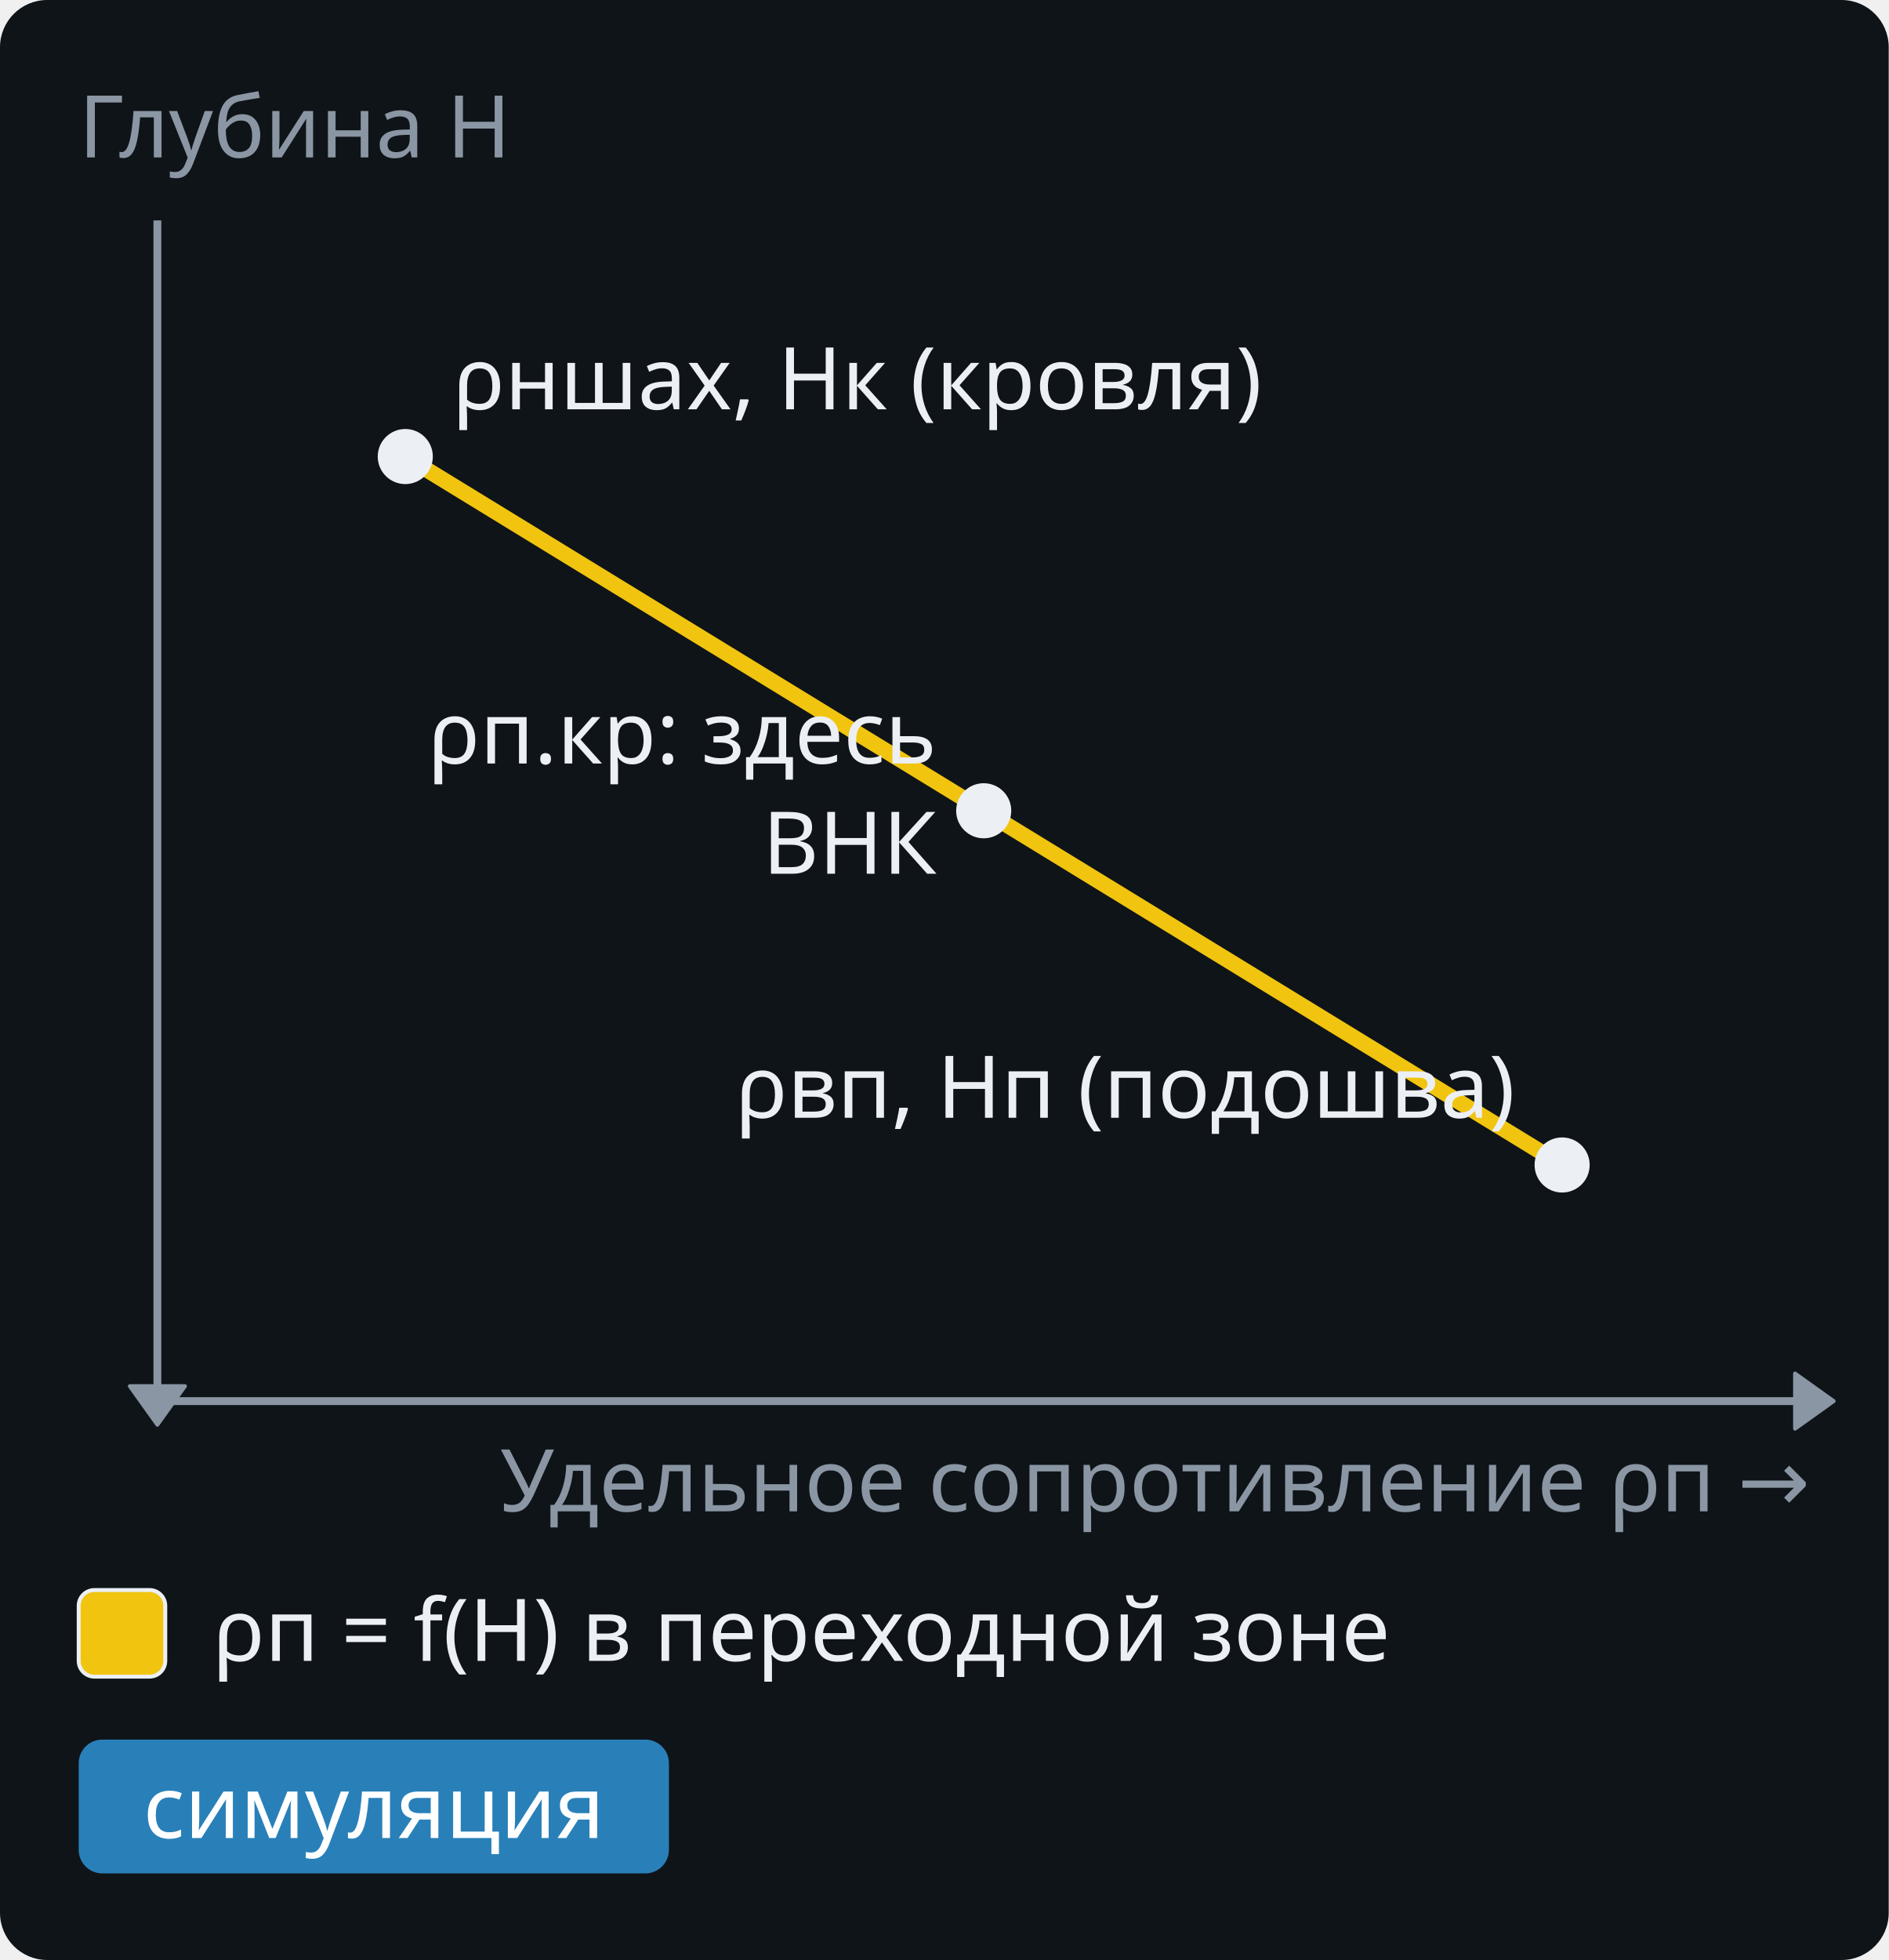
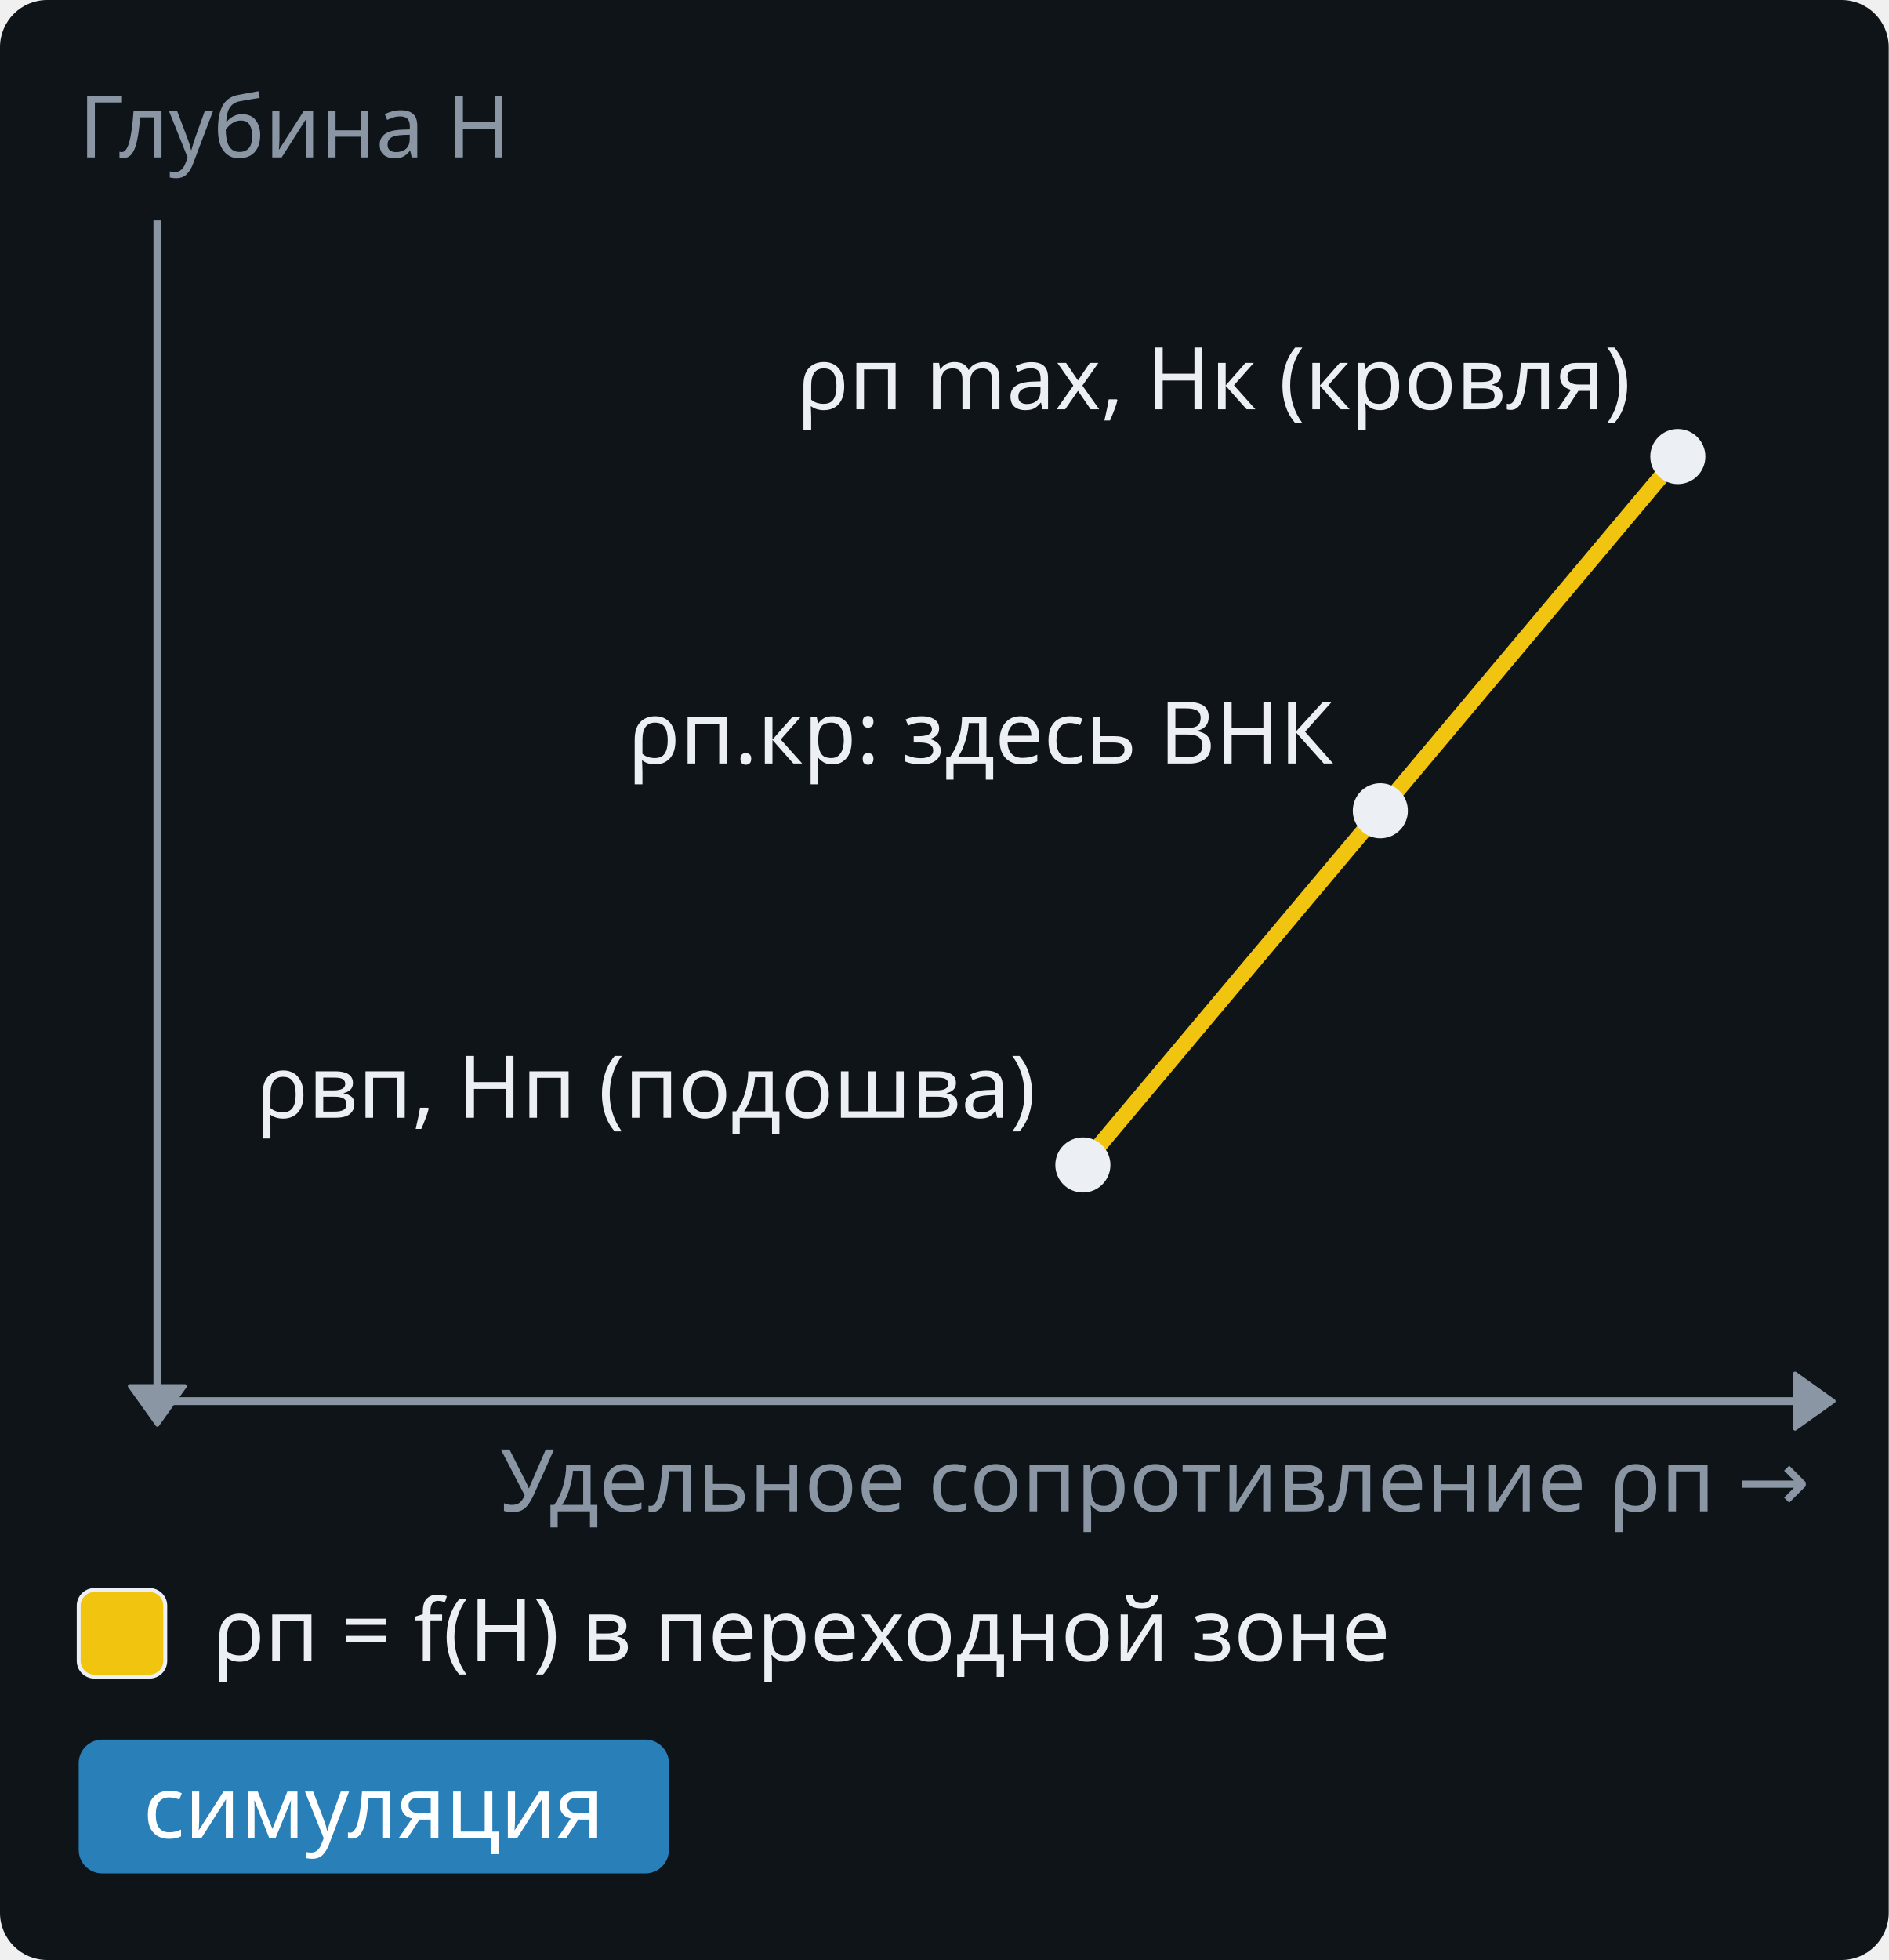
<svg xmlns="http://www.w3.org/2000/svg" viewBox="0 0 480 498" width="480" height="498" font-family="Segoe UI, sans-serif" role="img">
  <rect x="0.0" y="0.0" width="480.0" height="498.0" rx="12" fill="#0F1419" stroke="none" />
  <text x="20.0" y="40.0" fill="#8A96A3" font-size="22" font-weight="400" text-anchor="start">Глубина Н</text>
  <line x1="40.0" y1="56.0" x2="40.0" y2="352.2" stroke="#8A96A3" stroke-width="2" />
  <path d="M40.0,362.0 L33.0,352.2 L47.0,352.2 Z" fill="#8A96A3" stroke="#8A96A3" stroke-width="1" stroke-linejoin="round" />
  <line x1="40.0" y1="356.0" x2="456.2" y2="356.0" stroke="#8A96A3" stroke-width="2" />
  <path d="M466.0,356.0 L456.2,363.0 L456.2,349.0 Z" fill="#8A96A3" stroke="#8A96A3" stroke-width="1" stroke-linejoin="round" />
-   <path d="M103.0,116.0 L397.0,296.0" fill="none" stroke="#F1C40F" stroke-width="4" stroke-linejoin="round" />
-   <circle cx="103.0" cy="116.0" r="7" fill="#ECEFF4" />
-   <text x="115.0" y="104.0" fill="#ECEFF4" font-size="22" font-weight="400" text-anchor="start">ρншах, Нк (кровля)</text>
-   <circle cx="250.0" cy="206.0" r="7" fill="#ECEFF4" />
-   <text x="238.0" y="194.0" fill="#ECEFF4" font-size="22" font-weight="400" text-anchor="end">ρп.кр: здесь</text>
-   <text x="238.0" y="222.0" fill="#ECEFF4" font-size="22" font-weight="400" text-anchor="end">ВНК</text>
-   <circle cx="397.0" cy="296.0" r="7" fill="#ECEFF4" />
-   <text x="385.0" y="284.0" fill="#ECEFF4" font-size="22" font-weight="400" text-anchor="end">ρвп, Нп (подошва)</text>
+   <path d="M426.4,116.0 L275.2,296.0" fill="none" stroke="#F1C40F" stroke-width="4" stroke-linejoin="round" />
+   <circle cx="426.4" cy="116.0" r="7" fill="#ECEFF4" />
+   <text x="414.4" y="104.0" fill="#ECEFF4" font-size="22" font-weight="400" text-anchor="end">ρп max, Нк (кровля)</text>
+   <circle cx="350.8" cy="206.0" r="7" fill="#ECEFF4" />
+   <text x="338.8" y="194.0" fill="#ECEFF4" font-size="22" font-weight="400" text-anchor="end">ρп.кр: здесь ВНК</text>
+   <circle cx="275.2" cy="296.0" r="7" fill="#ECEFF4" />
+   <text x="263.2" y="284.0" fill="#ECEFF4" font-size="22" font-weight="400" text-anchor="end">ρвп, Нп (подошва)</text>
  <text x="460.0" y="384.0" fill="#8A96A3" font-size="22" font-weight="400" text-anchor="end">Удельное сопротивление ρп →</text>
  <rect x="20.0" y="404.0" width="22.0" height="22.0" rx="4" fill="#F1C40F" stroke="#ECEFF4" />
  <text x="54.0" y="422.0" fill="#ECEFF4" font-size="22" font-weight="400" text-anchor="start">ρп = f(Н) в переходной зоне</text>
  <rect x="20.0" y="442.0" width="150.0" height="34.0" rx="6" fill="#2980B9" stroke="none" />
  <text x="95.0" y="467.0" fill="#FFFFFF" font-size="22" font-weight="400" text-anchor="middle">симуляция</text>
</svg>
